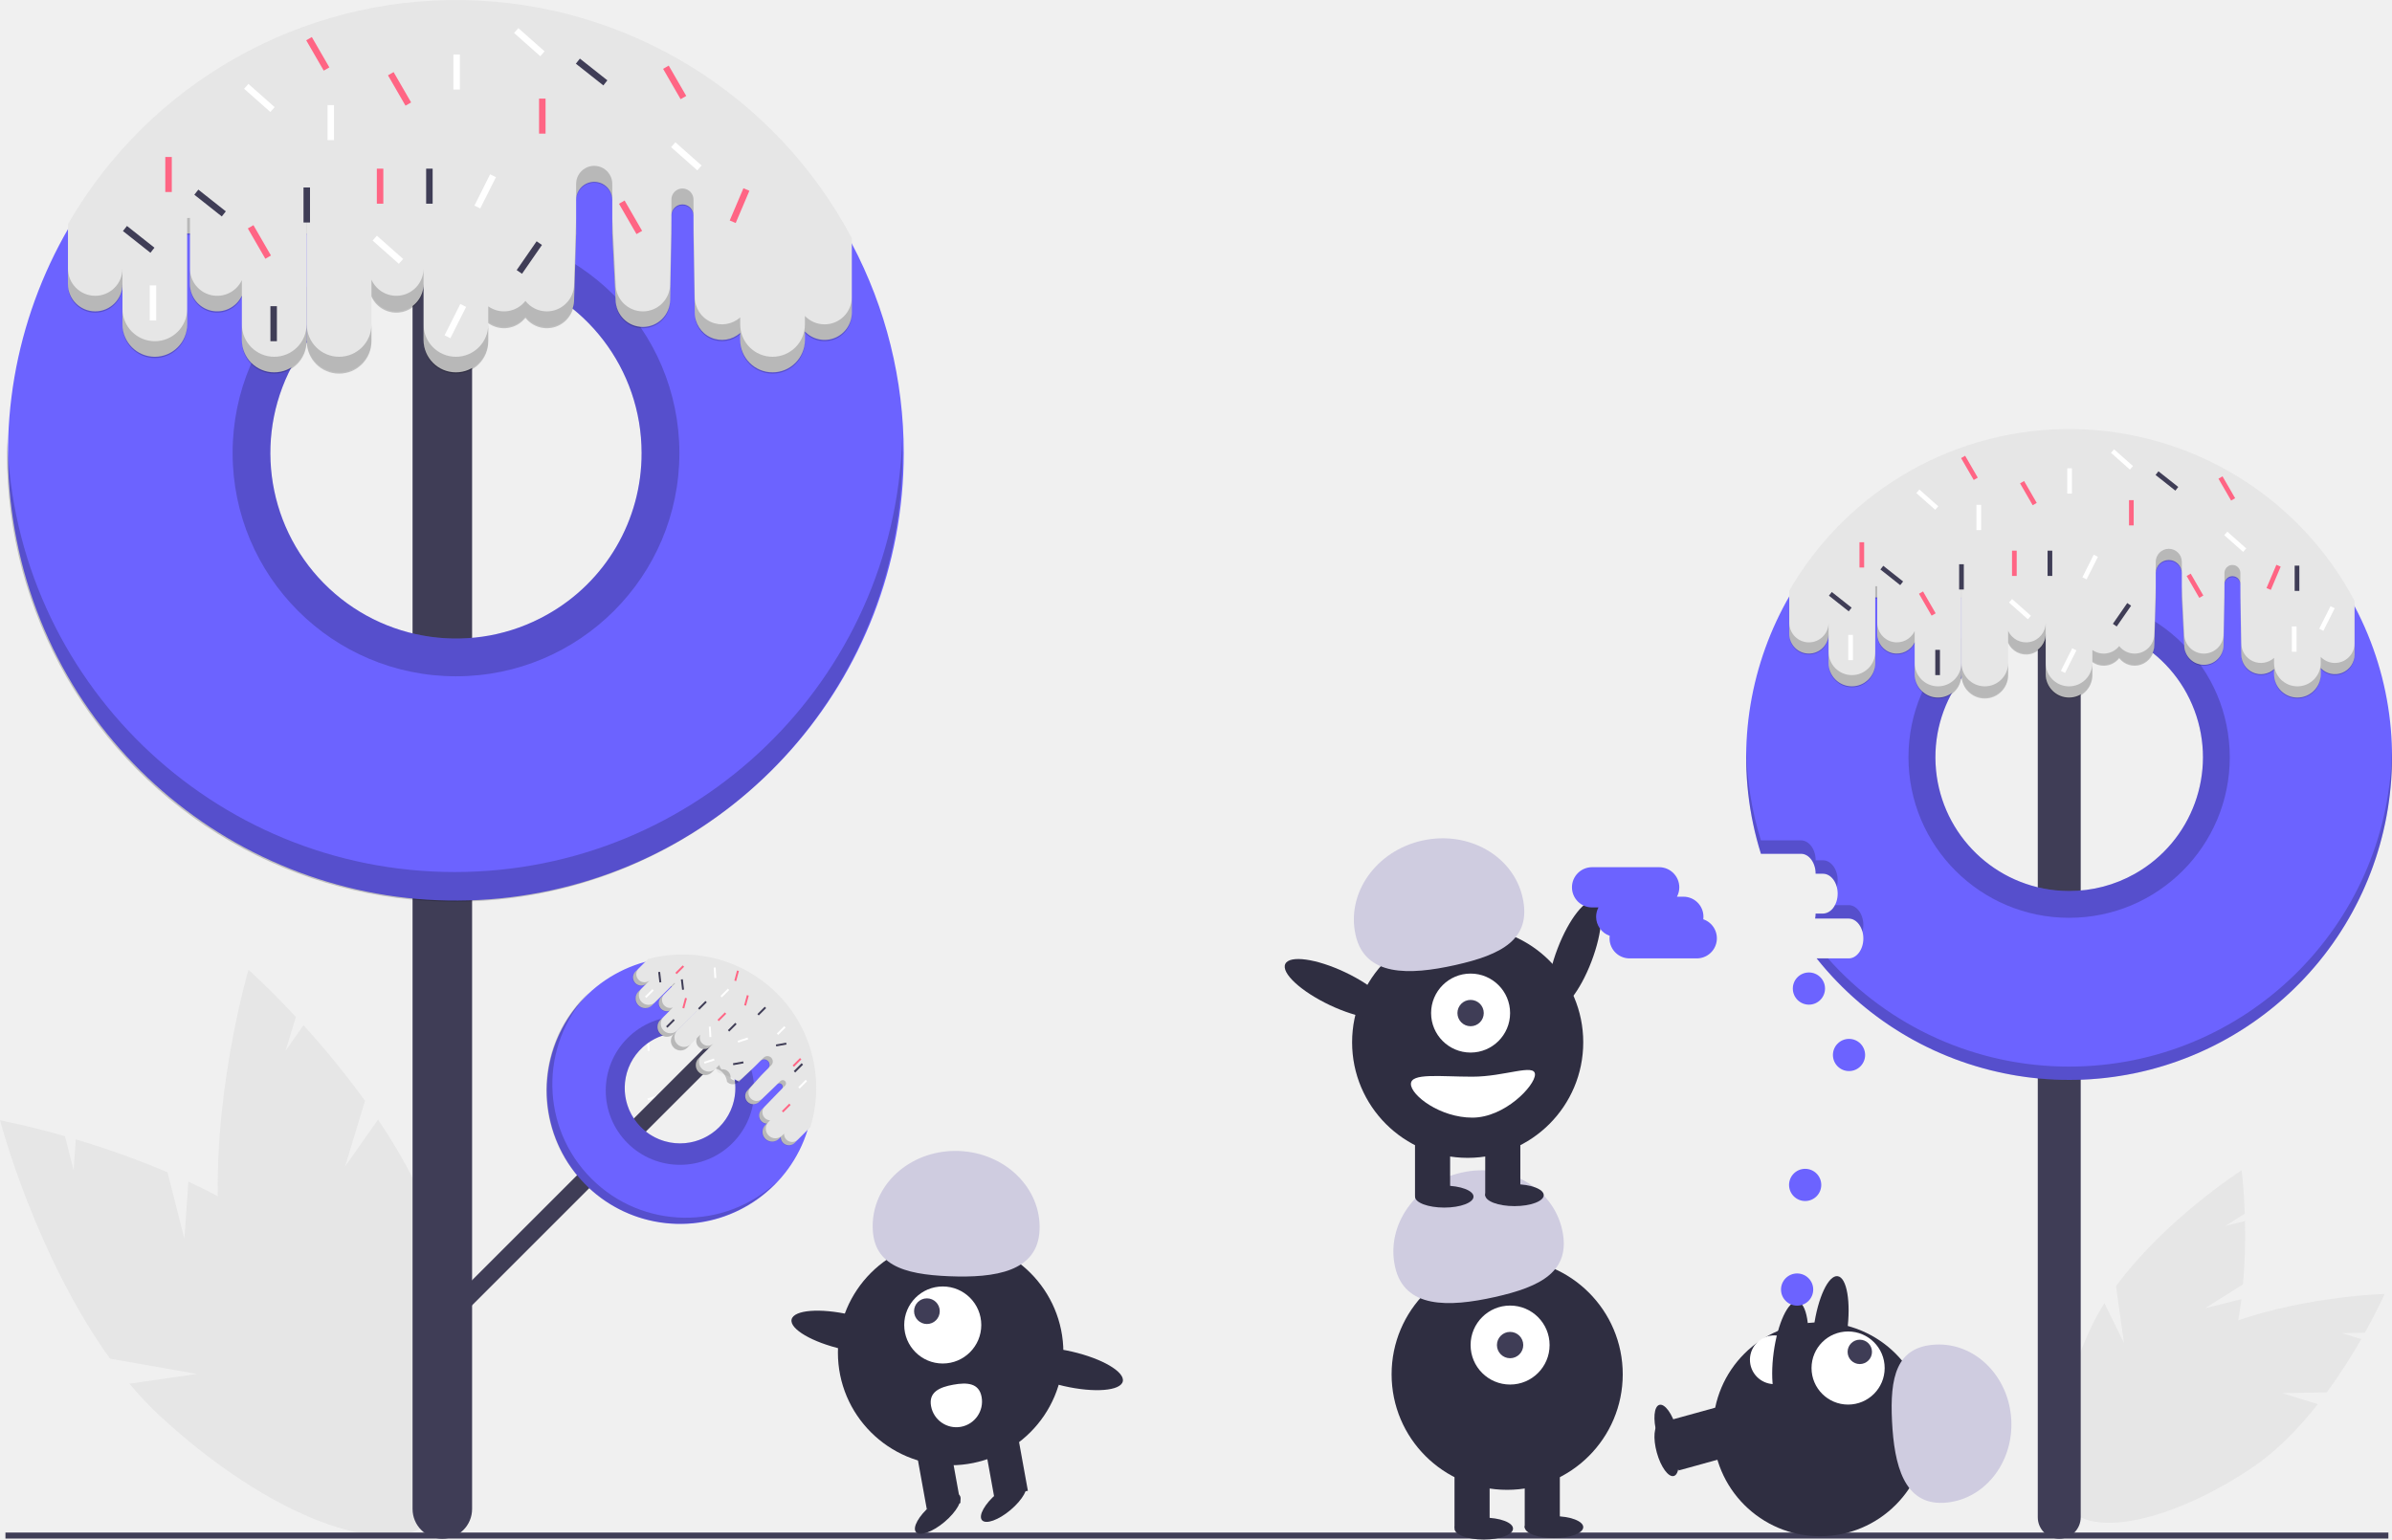
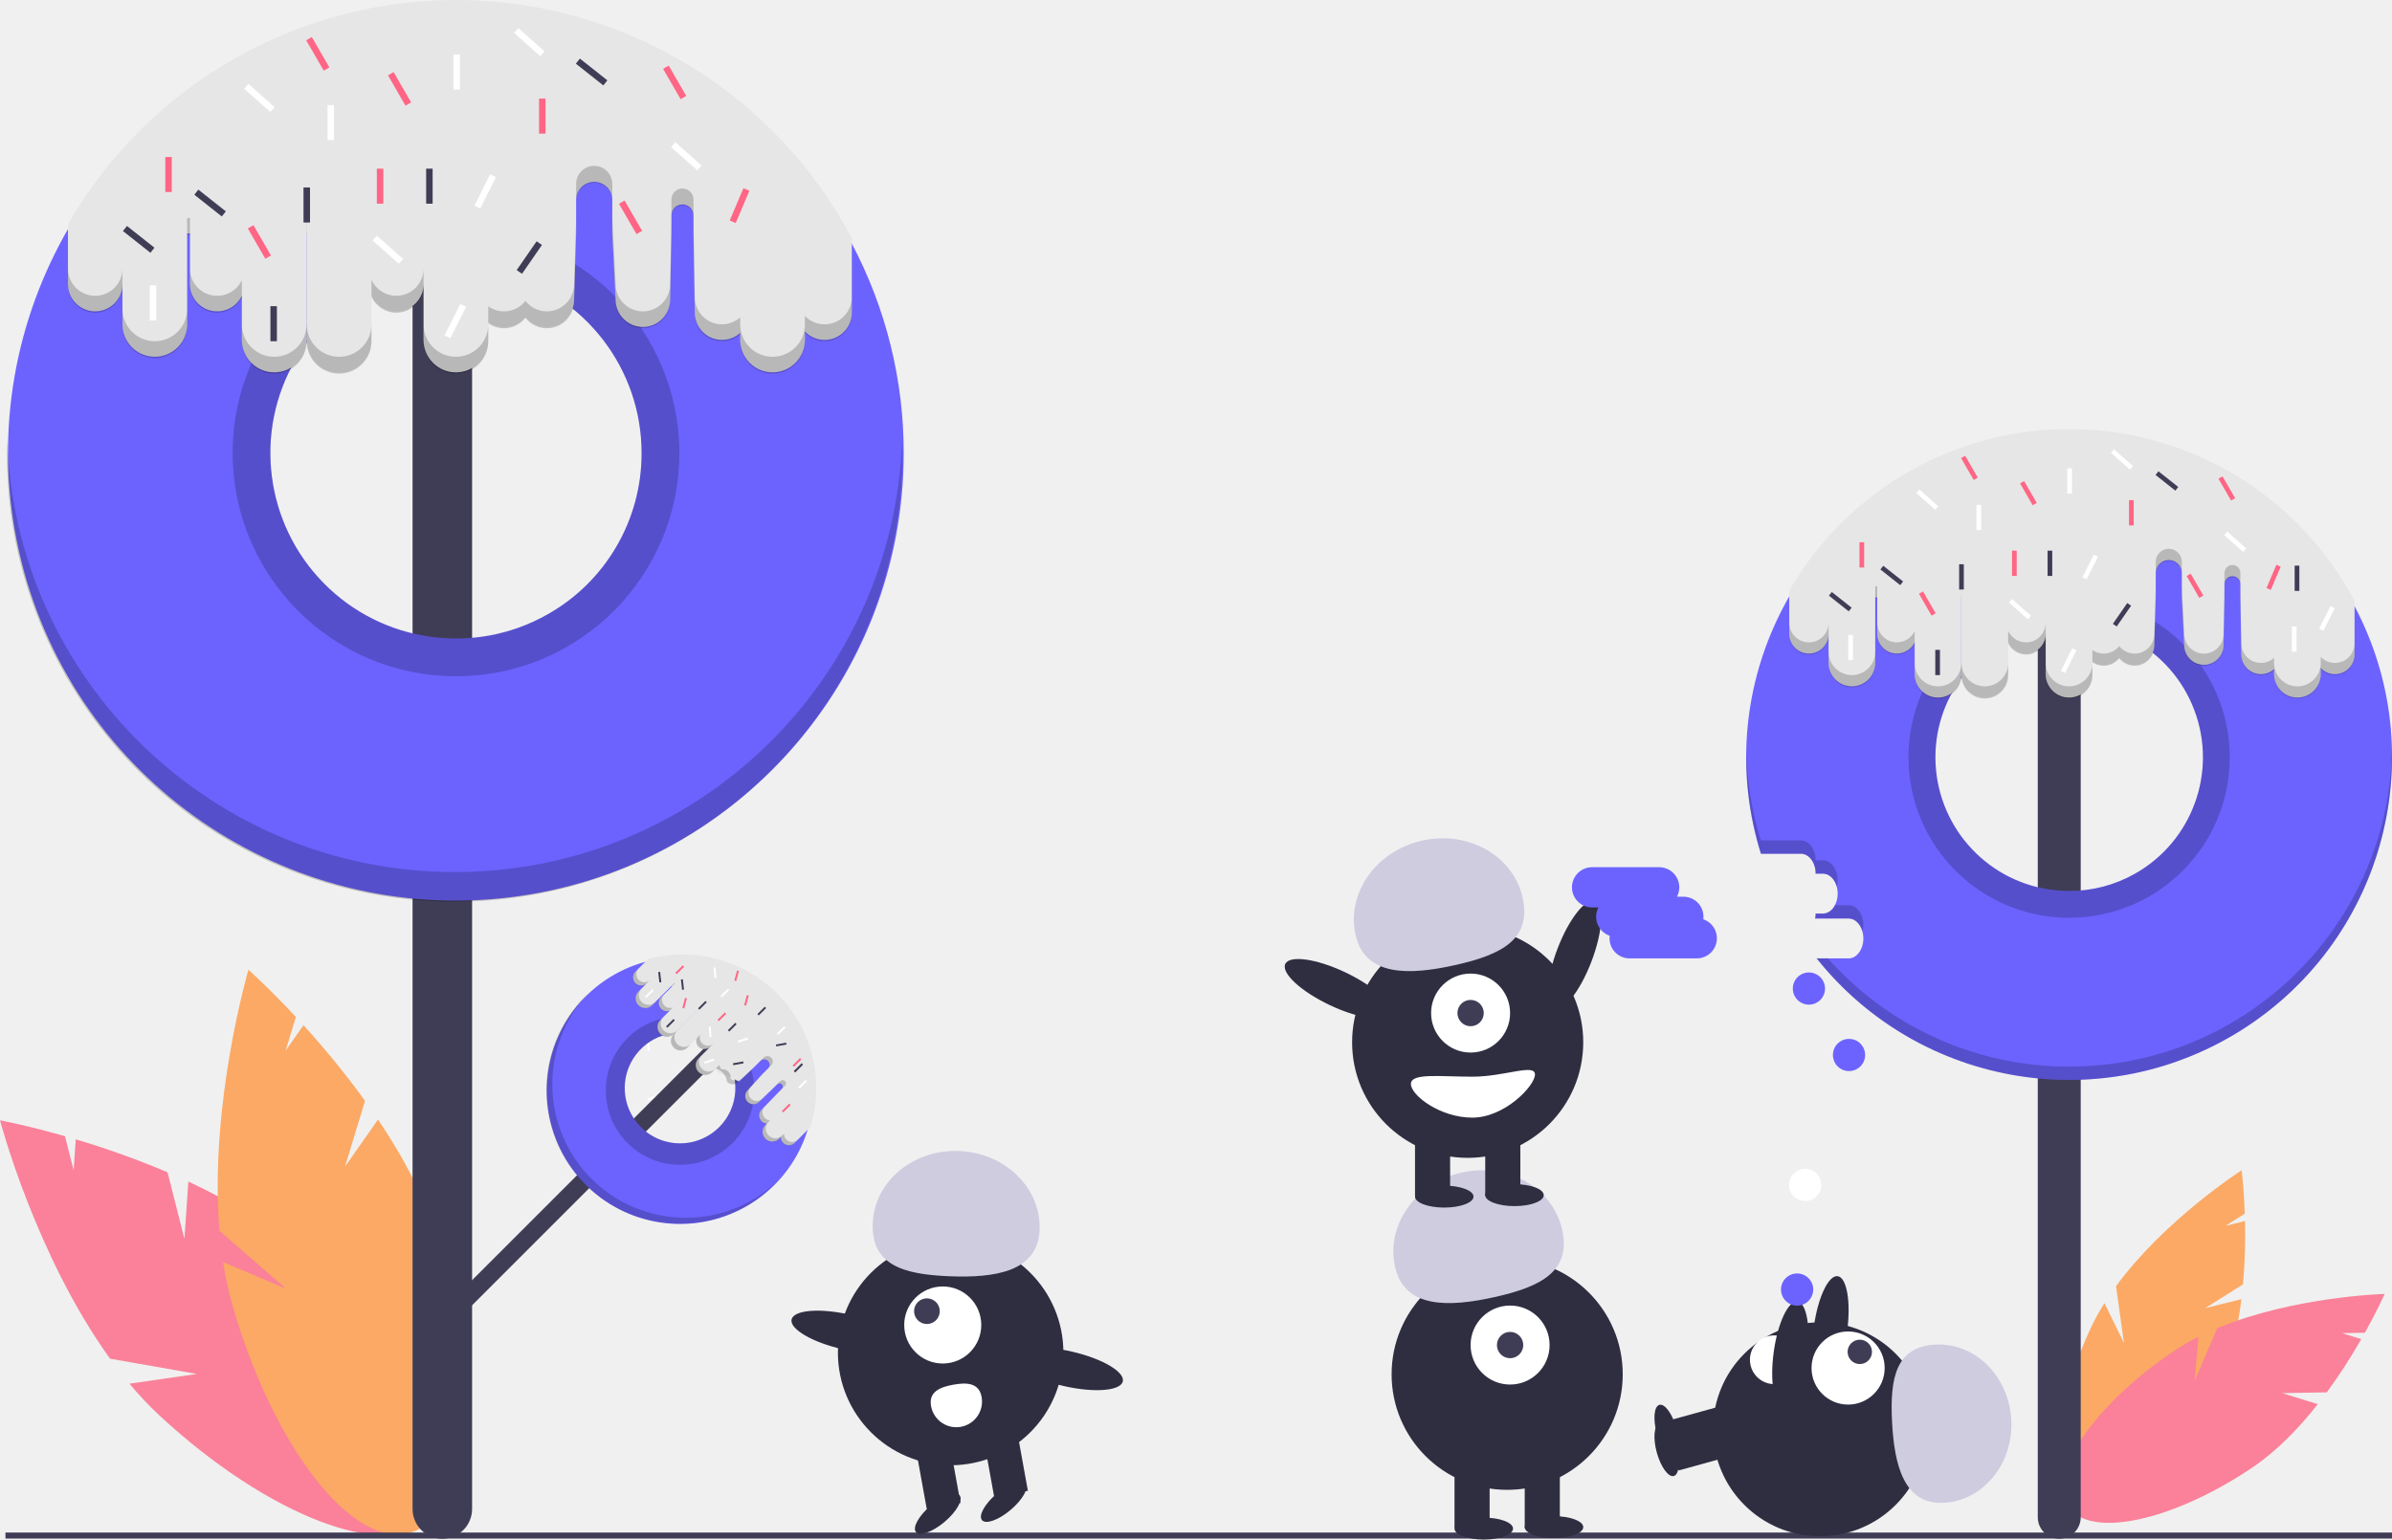
<svg xmlns="http://www.w3.org/2000/svg" id="eecd5703-95c1-49f4-87d9-4f8329cc0b43" data-name="Layer 1" width="891.381" height="573.886" viewBox="0 0 891.381 573.886">
-   <path d="M222.569,620.336l-6.293-24.823a322.324,322.324,0,0,0-34.197-12.269l-.795,11.536-3.222-12.709c-14.411-4.115-24.216-5.928-24.216-5.928s13.243,50.359,41.02,88.86l32.366,5.685-25.144,3.625a130.406,130.406,0,0,0,11.247,11.919c40.407,37.506,85.412,54.714,100.523,38.435s-5.396-59.881-45.803-97.387c-12.527-11.627-28.262-20.958-44.014-28.302Z" transform="translate(-153.8458 -158.5369)" fill="#e6e6e6" />
-   <path d="M282.425,593.38l7.443-24.502a322.325,322.325,0,0,0-22.932-28.179l-6.643,9.465,3.811-12.545c-10.21-10.972-17.665-17.592-17.665-17.592S231.744,569.981,235.621,617.297l24.768,21.597-23.398-9.894a130.406,130.406,0,0,0,3.467,16.017c15.203,52.993,44.835,90.988,66.185,84.863s26.333-54.05,11.13-107.043c-4.713-16.428-13.361-32.55-23.049-46.978Z" transform="translate(-153.8458 -158.5369)" fill="#e6e6e6" />
-   <path d="M975.588,646.175l14.11-8.869a209.77,209.77,0,0,0,.747-23.633l-7.302,1.819,7.224-4.541c-.339-9.748-1.18-16.182-1.18-16.182s-28.53,18.288-46.806,43.199l2.963,21.18-7.281-14.843a84.867,84.867,0,0,0-5.127,9.352c-15.13,32.533-16.77,63.848-3.663,69.943s35.997-15.336,51.127-47.869c4.69-10.086,7.316-21.698,8.708-32.923Z" transform="translate(-153.8458 -158.5369)" fill="#e6e6e6" />
-   <path d="M1004.269,677.839l16.663-.299a209.77,209.77,0,0,0,12.855-19.844l-7.191-2.218,8.531-.153c4.749-8.52,7.354-14.462,7.354-14.462s-33.876.908-62.397,12.786l-8.411,19.662,1.439-16.47a84.868,84.868,0,0,0-9.223,5.355c-29.768,20.029-47.359,45.988-39.29,57.981s38.743,5.479,68.511-14.55c9.228-6.209,17.479-14.793,24.472-23.682Z" transform="translate(-153.8458 -158.5369)" fill="#e6e6e6" />
-   <rect x="2.029" y="571.273" width="888" height="2.241" fill="#3f3d56" />
+   <path d="M222.569,620.336l-6.293-24.823a322.324,322.324,0,0,0-34.197-12.269l-.795,11.536-3.222-12.709c-14.411-4.115-24.216-5.928-24.216-5.928s13.243,50.359,41.02,88.86l32.366,5.685-25.144,3.625a130.406,130.406,0,0,0,11.247,11.919c40.407,37.506,85.412,54.714,100.523,38.435s-5.396-59.881-45.803-97.387c-12.527-11.627-28.262-20.958-44.014-28.302Z" transform="translate(-153.8458 -158.5369)" fill="#fa8199" />
+   <path d="M282.425,593.38l7.443-24.502a322.325,322.325,0,0,0-22.932-28.179l-6.643,9.465,3.811-12.545c-10.21-10.972-17.665-17.592-17.665-17.592S231.744,569.981,235.621,617.297l24.768,21.597-23.398-9.894a130.406,130.406,0,0,0,3.467,16.017c15.203,52.993,44.835,90.988,66.185,84.863s26.333-54.05,11.13-107.043c-4.713-16.428-13.361-32.55-23.049-46.978Z" transform="translate(-153.8458 -158.5369)" fill="#fba965" />
+   <path d="M975.588,646.175l14.11-8.869a209.77,209.77,0,0,0,.747-23.633l-7.302,1.819,7.224-4.541c-.339-9.748-1.18-16.182-1.18-16.182s-28.53,18.288-46.806,43.199l2.963,21.18-7.281-14.843a84.867,84.867,0,0,0-5.127,9.352c-15.13,32.533-16.77,63.848-3.663,69.943s35.997-15.336,51.127-47.869c4.69-10.086,7.316-21.698,8.708-32.923Z" transform="translate(-153.8458 -158.5369)" fill="#fba965" />
+   <path d="M1004.269,677.839l16.663-.299a209.77,209.77,0,0,0,12.855-19.844l-7.191-2.218,8.531-.153c4.749-8.52,7.354-14.462,7.354-14.462s-33.876.908-62.397,12.786l-8.411,19.662,1.439-16.47a84.868,84.868,0,0,0-9.223,5.355c-29.768,20.029-47.359,45.988-39.29,57.981s38.743,5.479,68.511-14.55c9.228-6.209,17.479-14.793,24.472-23.682Z" transform="translate(-153.8458 -158.5369)" fill="#fa8199" />
+   <rect x="2.029" y="571.273" width="10000" height="2.241" fill="#3f3d56" />
  <rect x="402.421" y="219.049" width="2.573" height="13.894" transform="translate(-9.62947 -315.579) rotate(26.64397)" fill="#fff" />
  <rect x="394.196" y="531.16" width="0.767" height="4.142" transform="translate(-212.925 -109.2708) rotate(-6.64807)" fill="#3f3d56" />
  <rect x="396.799" y="565.653" width="0.767" height="4.142" transform="translate(657.0928 -146.5738) rotate(71.64397)" fill="#fff" />
  <rect x="395.063" y="546.129" width="0.767" height="4.142" transform="translate(-186.0342 -133.8152) rotate(-3.44079)" fill="#fff" />
  <rect x="391.484" y="523.458" width="0.767" height="4.142" transform="translate(-184.6801 -134.0709) rotate(-3.44079)" fill="#fff" />
  <rect x="444.389" y="538.698" width="0.767" height="4.142" transform="translate(625.7457 -232.7066) rotate(68.00391)" fill="#ff6584" />
  <rect x="400.27" y="538.969" width="0.767" height="4.142" transform="translate(-0.16235 -243.7981) rotate(15)" fill="#ff6584" />
  <rect x="286.479" y="70.608" width="2.418" height="13.058" fill="#3f3d56" />
  <rect x="285.028" y="102.042" width="2.418" height="13.058" fill="#fff" />
  <rect x="437.469" y="532.657" width="0.721" height="3.892" transform="translate(352.4128 -311.5472) rotate(45)" fill="#fff" />
  <rect x="444.706" y="574.35" width="0.721" height="3.892" transform="translate(384.0145 -304.4533) rotate(45)" fill="#fff" />
  <rect x="439.711" y="557.734" width="0.721" height="3.892" transform="translate(6.00519 -253.3652) rotate(15)" fill="#ff6584" />
  <rect x="440.731" y="542.851" width="0.721" height="3.892" transform="translate(360.5765 -310.8681) rotate(45)" fill="#ff6584" />
  <path d="M431.652,543.207a3.307,3.307,0,0,0-4.677-4.677L321.459,644.047a3.307,3.307,0,1,0,4.677,4.677L430.973,543.886" transform="translate(-153.8458 -158.5369)" fill="#3f3d56" />
  <path d="M442.437,529.89a49.711,49.711,0,1,0,12.377,49.809A49.733,49.733,0,0,0,442.437,529.89Zm-40.702,54.094a20.575,20.575,0,0,1-9.05-5.282c-.507-.507-.977-1.043-1.429-1.588a20.621,20.621,0,1,1,10.479,6.87Z" transform="translate(-153.8458 -158.5369)" fill="#6c63ff" />
  <path d="M329.772,253.482a11.093,11.093,0,0,0-22.186,0V721.021a11.093,11.093,0,1,0,22.186,0V256.704" transform="translate(-153.8458 -158.5369)" fill="#3f3d56" />
  <path d="M471.274,249.338A166.889,166.889,0,1,0,490.624,327.387,166.805,166.805,0,0,0,471.274,249.338Zm-113.508,138.29a69.167,69.167,0,1,1,35.167-60.241A68.827,68.827,0,0,1,357.766,387.628Z" transform="translate(-153.8458 -158.5369)" fill="#6c63ff" />
  <path d="M323.29,483.591A166.842,166.842,0,0,1,156.532,321.948q-.087,2.707-.089,5.435a166.847,166.847,0,1,0,333.693,0q0-2.731-.088-5.442A166.842,166.842,0,0,1,323.29,483.591Z" transform="translate(-153.8458 -158.5369)" opacity="0.2" />
  <path d="M323.773,244.131a83.251,83.251,0,1,0,83.256,83.256A83.349,83.349,0,0,0,323.773,244.131Zm33.992,143.497a69.167,69.167,0,1,1,35.167-60.241A68.827,68.827,0,0,1,357.766,387.628Z" transform="translate(-153.8458 -158.5369)" opacity="0.2" />
  <path d="M471.276,247.333v27.755a10.149,10.149,0,0,1-17.478,7.027v3.163a12.056,12.056,0,1,1-24.113,0v-2.636a10.143,10.143,0,0,1-16.926-7.554l-.484-29.5v-6.804a4.111,4.111,0,0,0-8.221,0v6.804l-.484,24.664a10.156,10.156,0,0,1-20.312,0l-1.243-24.664V232.98a6.737,6.737,0,0,0-13.473,0v12.608l-.759,24.664a10.148,10.148,0,0,1-18.136,6.268,10.129,10.129,0,0,1-13.851,2.012v6.746a12.056,12.056,0,1,1-24.113,0V264.448a10.152,10.152,0,0,1-19.412,4.164v16.665a12.056,12.056,0,1,1-24.113,0V245.587h-.068v39.69a12.056,12.056,0,1,1-24.113,0V268.752a10.15,10.15,0,0,1-19.345-4.304V245.587h-1.035v33.887a12.056,12.056,0,0,1-24.113,0V264.448a10.156,10.156,0,1,1-20.312,0V242.091A166.905,166.905,0,0,1,471.276,247.333Z" transform="translate(-153.8458 -158.5369)" fill="#e6e6e6" />
  <path d="M256.034,291.531a12.056,12.056,0,0,1-12.056-12.056v6.287a12.056,12.056,0,0,0,24.113,0v-6.287A12.056,12.056,0,0,1,256.034,291.531Z" transform="translate(-153.8458 -158.5369)" opacity="0.2" />
  <path d="M280.215,291.531a12.056,12.056,0,0,1-12.056-12.056v6.287a12.056,12.056,0,0,0,24.113,0v-6.287A12.056,12.056,0,0,1,280.215,291.531Z" transform="translate(-153.8458 -158.5369)" opacity="0.2" />
  <path d="M243.978,262.949a10.15,10.15,0,0,1-19.345-4.304v6.287a10.15,10.15,0,0,0,19.345,4.304Z" transform="translate(-153.8458 -158.5369)" opacity="0.2" />
  <rect x="114.245" y="81.247" width="0.068" height="6.287" opacity="0.2" />
  <path d="M199.485,258.645a10.156,10.156,0,0,1-20.312,0v6.287a10.156,10.156,0,0,0,20.312,0Z" transform="translate(-153.8458 -158.5369)" opacity="0.2" />
  <rect x="69.752" y="81.247" width="1.035" height="6.287" opacity="0.2" />
  <path d="M211.542,285.727a12.056,12.056,0,0,1-12.056-12.056v6.287a12.056,12.056,0,1,0,24.113,0v-6.287A12.056,12.056,0,0,1,211.542,285.727Z" transform="translate(-153.8458 -158.5369)" opacity="0.2" />
  <path d="M323.74,291.531a12.056,12.056,0,0,1-12.056-12.056v6.287a12.056,12.056,0,0,0,24.113,0v-6.287A12.056,12.056,0,0,1,323.74,291.531Z" transform="translate(-153.8458 -158.5369)" opacity="0.2" />
  <path d="M412.275,232.98a4.111,4.111,0,1,0-8.221,0v6.287a4.111,4.111,0,1,1,8.221,0Z" transform="translate(-153.8458 -158.5369)" opacity="0.2" />
  <path d="M311.683,258.645a10.152,10.152,0,0,1-19.412,4.164v6.287a10.152,10.152,0,0,0,19.412-4.164Z" transform="translate(-153.8458 -158.5369)" opacity="0.2" />
  <path d="M393.414,274.604a10.155,10.155,0,0,1-10.156-10.156L382.015,239.784v6.287l1.243,24.664a10.156,10.156,0,0,0,20.312,0l.484-24.664v-6.287l-.484,24.664A10.155,10.155,0,0,1,393.414,274.604Z" transform="translate(-153.8458 -158.5369)" opacity="0.2" />
  <path d="M461.12,279.44a10.123,10.123,0,0,1-7.322-3.129v3.163a12.056,12.056,0,0,1-24.113,0v-2.636a10.143,10.143,0,0,1-16.926-7.554L412.275,239.784v6.287l.484,29.5a10.143,10.143,0,0,0,16.926,7.554v2.636a12.056,12.056,0,0,0,24.113,0v-3.163a10.149,10.149,0,0,0,17.478-7.027v-6.287A10.155,10.155,0,0,1,461.12,279.44Z" transform="translate(-153.8458 -158.5369)" opacity="0.2" />
  <path d="M357.627,274.604a10.131,10.131,0,0,1-7.98-3.888,10.129,10.129,0,0,1-13.851,2.012v6.287a10.129,10.129,0,0,0,13.851-2.012,10.148,10.148,0,0,0,18.136-6.268l.759-24.664v-6.287l-.759,24.664A10.155,10.155,0,0,1,357.627,274.604Z" transform="translate(-153.8458 -158.5369)" opacity="0.2" />
  <path d="M382.015,227.176a6.737,6.737,0,1,0-13.473,0v6.287a6.737,6.737,0,1,1,13.473,0Z" transform="translate(-153.8458 -158.5369)" opacity="0.2" />
  <rect x="113.103" y="69.882" width="2.418" height="13.058" fill="#3f3d56" />
  <rect x="158.805" y="62.87" width="2.418" height="13.058" fill="#3f3d56" />
  <rect x="100.771" y="114.133" width="2.418" height="13.058" fill="#3f3d56" />
  <rect x="349.889" y="248.005" width="2.418" height="13.058" transform="matrix(0.82235, 0.56898, -0.56898, 0.82235, 53.34956, -313.0864)" fill="#3f3d56" />
  <rect x="230.92" y="227.694" width="2.418" height="13.058" transform="translate(-249.4311 112.3918) rotate(-51.64807)" fill="#3f3d56" />
  <rect x="373.102" y="178.849" width="2.418" height="13.058" transform="translate(-157.1666 205.3561) rotate(-51.64807)" fill="#3f3d56" />
  <rect x="204.321" y="241.235" width="2.418" height="13.058" transform="translate(-270.1448 96.67165) rotate(-51.64807)" fill="#3f3d56" />
  <rect x="122.05" y="39.173" width="2.418" height="13.058" fill="#fff" />
  <rect x="55.795" y="106.395" width="2.418" height="13.058" fill="#fff" />
  <rect x="168.961" y="20.312" width="2.418" height="13.058" fill="#fff" />
  <rect x="333.446" y="223.341" width="2.418" height="13.058" transform="translate(-15.2249 -284.2015) rotate(26.64397)" fill="#fff" />
  <rect x="322.323" y="271.702" width="2.418" height="13.058" transform="translate(5.28136 -274.078) rotate(26.64397)" fill="#fff" />
  <rect x="297.175" y="245.104" width="2.418" height="13.058" transform="translate(-241.6971 149.4362) rotate(-48.44079)" fill="#fff" />
  <rect x="249.297" y="188.521" width="2.418" height="13.058" transform="translate(-215.4738 94.56458) rotate(-48.44079)" fill="#fff" />
  <rect x="408.406" y="210.284" width="2.418" height="13.058" transform="translate(-178.2011 220.9465) rotate(-48.44079)" fill="#fff" />
  <rect x="349.889" y="167.726" width="2.418" height="13.058" transform="translate(-166.0534 162.8345) rotate(-48.44079)" fill="#fff" />
  <rect x="140.428" y="62.87" width="2.418" height="13.058" fill="#ff6584" />
  <rect x="428.234" y="228.661" width="2.418" height="13.058" transform="translate(-27.78501 -307.6581) rotate(23.00391)" fill="#ff6584" />
  <rect x="249.297" y="242.202" width="2.418" height="13.058" transform="translate(-244.6498 0.0399) rotate(-30)" fill="#ff6584" />
  <rect x="387.611" y="233.013" width="2.418" height="13.058" transform="translate(-221.5249 67.9656) rotate(-30)" fill="#ff6584" />
  <rect x="301.528" y="185.136" width="2.418" height="13.058" transform="matrix(0.86603, -0.5, 0.5, 0.86603, -209.119, 18.50958)" fill="#ff6584" />
  <rect x="404.054" y="182.718" width="2.418" height="13.058" transform="translate(-194.1741 69.44867) rotate(-30)" fill="#ff6584" />
  <rect x="271.06" y="172.078" width="2.418" height="13.058" transform="translate(-206.6721 1.52637) rotate(-30)" fill="#ff6584" />
  <rect x="200.879" y="36.755" width="2.418" height="13.058" fill="#ff6584" />
  <rect x="61.599" y="58.517" width="2.418" height="13.058" fill="#ff6584" />
  <path d="M374.238,597.888a49.736,49.736,0,0,1-1.078-69.223q-.589.552-1.164,1.127a49.737,49.737,0,1,0,70.339,70.339q.576-.576,1.128-1.166A49.736,49.736,0,0,1,374.238,597.888Z" transform="translate(-153.8458 -158.5369)" opacity="0.2" />
  <path d="M426.827,545.5a27.674,27.674,0,1,0,0,39.124A27.708,27.708,0,0,0,426.827,545.5Zm-4.981,33.203a20.627,20.627,0,0,1-29.162,0c-.507-.507-.977-1.043-1.429-1.588a20.616,20.616,0,1,1,30.59,1.588Z" transform="translate(-153.8458 -158.5369)" opacity="0.2" />
  <path d="M455.81,578.703,449.96,584.554a3.025,3.025,0,0,1-5.165-2.203l-.667.667a3.594,3.594,0,0,1-5.083-5.083l.556-.556a3.024,3.024,0,0,1-1.976-5.16l6.116-6.32,1.434-1.434a1.225,1.225,0,0,0-1.733-1.733l-1.434,1.434-5.301,5.097a3.027,3.027,0,0,1-4.281-4.281l4.937-5.461,2.658-2.658a2.008,2.008,0,0,0-2.84-2.84l-2.658,2.658-5.359,5.039a34.695,34.695,0,0,0-7.645-3.364,3.017,3.017,0,0,1-.842-1.633l-1.422,1.422a3.594,3.594,0,0,1-5.083-5.083l4.391-4.391a3.026,3.026,0,0,1-4.97-3.214L410.08,548.97a3.594,3.594,0,0,1-5.083-5.083l8.366-8.366-.014-.014-8.366,8.366a3.594,3.594,0,0,1-5.083-5.083l3.483-3.483a3.026,3.026,0,0,1-3.17-4.985l3.976-3.976-.218-.218-7.143,7.143a3.594,3.594,0,0,1-5.083-5.083l3.167-3.167a3.027,3.027,0,0,1-4.281-4.281l4.713-4.713a49.754,49.754,0,0,1,60.467,62.677Z" transform="translate(-153.8458 -158.5369)" fill="#e6e6e6" />
  <path d="M401.124,542.649a3.594,3.594,0,0,1,0-5.083l-1.325,1.325a3.594,3.594,0,0,0,5.083,5.083l1.325-1.325A3.594,3.594,0,0,1,401.124,542.649Z" transform="translate(-153.8458 -158.5369)" opacity="0.2" />
  <path d="M406.221,547.746a3.594,3.594,0,0,1,0-5.083l-1.325,1.325a3.594,3.594,0,1,0,5.083,5.083l1.325-1.325A3.594,3.594,0,0,1,406.221,547.746Z" transform="translate(-153.8458 -158.5369)" opacity="0.2" />
  <path d="M404.607,534.083a3.026,3.026,0,0,1-3.17-4.985l-1.325,1.325a3.026,3.026,0,0,0,3.17,4.985Z" transform="translate(-153.8458 -158.5369)" opacity="0.2" />
  <rect x="412.98" y="534.943" width="1.874" height="0.02" transform="translate(-410.8811 290.8307) rotate(-45)" opacity="0.2" />
  <path d="M396.136,523.798a3.027,3.027,0,1,1-4.281-4.281l-1.325,1.325a3.027,3.027,0,0,0,4.281,4.281Z" transform="translate(-153.8458 -158.5369)" opacity="0.2" />
  <rect x="403.703" y="525.522" width="1.874" height="0.309" transform="translate(-407.0386 281.5542) rotate(-45)" opacity="0.2" />
  <path d="M392.968,532.048a3.594,3.594,0,0,1,0-5.083L391.643,528.29a3.594,3.594,0,1,0,5.083,5.083l1.325-1.325A3.594,3.594,0,0,1,392.968,532.048Z" transform="translate(-153.8458 -158.5369)" opacity="0.2" />
  <path d="M415.395,556.921a3.594,3.594,0,0,1,0-5.083L414.07,553.163a3.594,3.594,0,1,0,5.083,5.083l1.325-1.325A3.594,3.594,0,0,1,415.395,556.921Z" transform="translate(-153.8458 -158.5369)" opacity="0.2" />
  <path d="M446.399,563.241a1.225,1.225,0,0,0-1.733-1.733l-1.325,1.325a1.225,1.225,0,1,1,1.733,1.733Z" transform="translate(-153.8458 -158.5369)" opacity="0.2" />
  <path d="M419.786,547.448a3.026,3.026,0,0,1-4.97-3.214l-1.325,1.325a3.026,3.026,0,0,0,4.97,3.214Z" transform="translate(-153.8458 -158.5369)" opacity="0.2" />
  <path d="M433.65,568.039a3.027,3.027,0,0,1,0-4.281l4.937-5.461-1.325,1.325-4.937,5.461a3.027,3.027,0,1,0,4.281,4.281l5.301-5.097,1.325-1.325-5.301,5.097A3.027,3.027,0,0,1,433.65,568.039Z" transform="translate(-153.8458 -158.5369)" opacity="0.2" />
  <path d="M446.902,583.33a3.018,3.018,0,0,1-.884-2.203l-.667.667a3.594,3.594,0,1,1-5.083-5.083l.556-.556a3.024,3.024,0,0,1-1.976-5.16l6.116-6.32-1.325,1.325-6.116,6.32a3.024,3.024,0,0,0,1.976,5.16l-.556.556a3.594,3.594,0,1,0,5.083,5.083l.667-.667a3.025,3.025,0,0,0,5.165,2.203l1.325-1.325A3.027,3.027,0,0,1,446.902,583.33Z" transform="translate(-153.8458 -158.5369)" opacity="0.2" />
  <path d="M426.106,560.496a3.02,3.02,0,0,0-3.364-3.364,3.017,3.017,0,0,1-.842-1.633l-1.325,1.325a5.804,5.804,0,0,1,4.206,4.997,3.027,3.027,0,0,0,4.281,0l5.359-5.039,1.325-1.325-5.359,5.039A3.027,3.027,0,0,1,426.106,560.496Z" transform="translate(-153.8458 -158.5369)" opacity="0.2" />
  <path d="M441.244,555.639a2.008,2.008,0,1,0-2.84-2.84l-1.325,1.325a2.008,2.008,0,1,1,2.84,2.84Z" transform="translate(-153.8458 -158.5369)" opacity="0.2" />
  <rect x="415.246" y="531.332" width="0.721" height="3.892" transform="translate(344.9668 -296.2214) rotate(45)" fill="#3f3d56" />
  <rect x="426.357" y="539.487" width="0.721" height="3.892" transform="translate(353.9879 -301.6897) rotate(45)" fill="#3f3d56" />
  <rect x="437.357" y="533.487" width="0.721" height="3.892" transform="translate(352.9671 -311.2253) rotate(45)" fill="#3f3d56" />
  <rect x="403.319" y="538.06" width="0.721" height="3.892" transform="translate(346.231 -285.8171) rotate(45)" fill="#3f3d56" />
  <rect x="428.6" y="552.943" width="0.721" height="3.892" transform="translate(744.1707 -125.0834) rotate(79.67891)" fill="#3f3d56" />
  <rect x="444.6" y="545.943" width="0.721" height="3.892" transform="translate(750.4174 -146.5704) rotate(79.67891)" fill="#3f3d56" />
  <rect x="407.804" y="523.584" width="0.721" height="3.892" transform="translate(-211.9423 -107.7498) rotate(-6.64807)" fill="#3f3d56" />
  <rect x="399.343" y="520.832" width="0.721" height="3.892" transform="translate(-211.6805 -108.7478) rotate(-6.64807)" fill="#3f3d56" />
  <rect x="423.605" y="526.744" width="0.721" height="3.892" transform="translate(344.1714 -303.4757) rotate(45)" fill="#fff" />
  <rect x="444.605" y="540.744" width="0.721" height="3.892" transform="translate(360.2217 -314.2244) rotate(45)" fill="#fff" />
  <rect x="452.605" y="560.744" width="0.721" height="3.892" transform="translate(376.707 -314.0234) rotate(45)" fill="#fff" />
  <rect x="395.469" y="526.948" width="0.721" height="3.892" transform="translate(336.0749 -283.5212) rotate(45)" fill="#fff" />
  <rect x="430.333" y="544.278" width="0.721" height="3.892" transform="translate(659.6445 -193.1087) rotate(71.64397)" fill="#fff" />
  <rect x="417.794" y="552.127" width="0.721" height="3.892" transform="translate(658.5045 -175.8307) rotate(71.64397)" fill="#fff" />
  <rect x="418.1" y="541.22" width="0.721" height="3.892" transform="translate(-185.6907 -132.443) rotate(-3.44079)" fill="#fff" />
  <rect x="419.935" y="519.201" width="0.721" height="3.892" transform="translate(-184.3658 -132.3726) rotate(-3.44079)" fill="#fff" />
  <rect x="422.484" y="535.613" width="0.721" height="3.892" transform="translate(350.1142 -300.0852) rotate(45)" fill="#ff6584" />
  <rect x="446.484" y="569.613" width="0.721" height="3.892" transform="translate(381.1853 -307.0974) rotate(45)" fill="#ff6584" />
  <rect x="450.484" y="552.613" width="0.721" height="3.892" transform="translate(370.336 -314.905) rotate(45)" fill="#ff6584" />
  <rect x="408.62" y="530.516" width="0.721" height="3.892" transform="translate(-2.09876 -246.2455) rotate(15)" fill="#ff6584" />
  <rect x="431.658" y="529.497" width="0.721" height="3.892" transform="translate(-1.57758 -252.243) rotate(15)" fill="#ff6584" />
  <rect x="427.988" y="520.322" width="0.721" height="3.892" transform="translate(-4.07719 -251.6058) rotate(15)" fill="#ff6584" />
  <rect x="406.785" y="518.08" width="0.721" height="3.892" transform="translate(333.118 -294.12) rotate(45)" fill="#ff6584" />
  <path d="M929.226,365.467a8,8,0,1,0-16,0V724.114a8,8,0,0,0,16,0V367.79" transform="translate(-153.8458 -158.5369)" fill="#3f3d56" />
  <path d="M1031.276,384.5a120.362,120.362,0,0,0-221.22,92.29h14.93c3,0,5.46,3.34,5.46,7.43h2.74c3.01,0,5.47,3.34,5.47,7.43,0,4.08-2.46,7.43-5.47,7.43h-2.74a10.087,10.087,0,0,1-.19,1.85h12.5c3.01,0,5.47,3.35,5.47,7.43,0,4.09-2.46,7.43-5.47,7.43h-11.94a120.34,120.34,0,0,0,200.46-131.29Zm-81.86,99.74a49.676,49.676,0,0,1-24.52,6.42,51.473,51.473,0,0,1-5.15-.26,49.849,49.849,0,1,1,29.67-6.16Z" transform="translate(-153.8458 -158.5369)" fill="#6c63ff" />
  <path d="M847.899,505.862a9.736,9.736,0,0,0,.327-2.5c0-4.086-2.461-7.429-5.469-7.429H837.64a5.239,5.239,0,0,1-4.455,3.143h-2.735a9.754,9.754,0,0,1-.196,1.857H842.757C845.119,500.933,847.138,502.998,847.899,505.862Z" transform="translate(-153.8458 -158.5369)" opacity="0.2" />
  <path d="M833.186,484.219c2.362,0,4.381,2.065,5.142,4.929a9.73,9.73,0,0,0,.328-2.5c0-4.086-2.461-7.429-5.469-7.429h-2.735c0-4.086-2.461-7.429-5.469-7.429H810.056a120.181,120.181,0,0,1-5.436-33.672c-.02.89-.045,1.778-.045,2.672a120.276,120.276,0,0,0,5.481,36h14.926c3.008,0,5.469,3.343,5.469,7.429Z" transform="translate(-153.8458 -158.5369)" opacity="0.2" />
  <path d="M924.901,556.116a120.017,120.017,0,0,1-89.87-40.326h-4.218a120.323,120.323,0,0,0,214.414-75c0-.752-.021-1.5-.035-2.248A120.323,120.323,0,0,1,924.901,556.116Z" transform="translate(-153.8458 -158.5369)" opacity="0.2" />
  <path d="M924.896,380.92a59.87,59.87,0,1,0,59.88,59.87A59.941,59.941,0,0,0,924.896,380.92Zm24.52,103.32a49.676,49.676,0,0,1-24.52,6.42,51.473,51.473,0,0,1-5.15-.26,49.849,49.849,0,1,1,29.67-6.16Z" transform="translate(-153.8458 -158.5369)" opacity="0.2" />
  <path d="M1031.276,382.502V402.518a7.319,7.319,0,0,1-12.605,5.068v2.281a8.695,8.695,0,1,1-17.39,0V407.966a7.315,7.315,0,0,1-12.207-5.448l-.349-21.275V376.336a2.965,2.965,0,1,0-5.929,0v4.907l-.349,17.787a7.324,7.324,0,0,1-14.648,0l-.896-17.787V372.151a4.858,4.858,0,0,0-9.717,0v9.092l-.548,17.787a7.319,7.319,0,0,1-13.079,4.52,7.304,7.304,0,0,1-9.989,1.451v4.865a8.695,8.695,0,0,1-17.39,0V394.845a7.321,7.321,0,0,1-14,3.003v12.019a8.695,8.695,0,0,1-17.39,0V381.243h-.049v28.624a8.695,8.695,0,1,1-17.39,0V397.949a7.32,7.32,0,0,1-13.951-3.104v-13.602h-.746v24.438a8.695,8.695,0,0,1-17.39,0V394.845a7.324,7.324,0,0,1-14.648,0V378.722a120.368,120.368,0,0,1,210.657,3.781Z" transform="translate(-153.8458 -158.5369)" fill="#e6e6e6" />
  <path d="M876.048,414.376a8.694,8.694,0,0,1-8.695-8.695v4.534a8.695,8.695,0,0,0,17.39,0v-4.534A8.694,8.694,0,0,1,876.048,414.376Z" transform="translate(-153.8458 -158.5369)" opacity="0.2" />
  <path d="M893.487,414.376a8.694,8.694,0,0,1-8.695-8.695v4.534a8.695,8.695,0,0,0,17.39,0v-4.534A8.694,8.694,0,0,1,893.487,414.376Z" transform="translate(-153.8458 -158.5369)" opacity="0.2" />
  <path d="M867.354,393.764a7.32,7.32,0,0,1-13.951-3.104v4.534a7.32,7.32,0,0,0,13.951,3.104Z" transform="translate(-153.8458 -158.5369)" opacity="0.2" />
  <rect x="730.898" y="218.521" width="0.049" height="4.534" opacity="0.2" />
  <path d="M835.267,390.66a7.324,7.324,0,0,1-14.648,0v4.534a7.324,7.324,0,0,0,14.648,0Z" transform="translate(-153.8458 -158.5369)" opacity="0.2" />
  <rect x="698.811" y="218.521" width="0.746" height="4.534" opacity="0.2" />
  <path d="M843.962,410.191a8.694,8.694,0,0,1-8.695-8.695v4.534a8.695,8.695,0,0,0,17.39,0v-4.534A8.694,8.694,0,0,1,843.962,410.191Z" transform="translate(-153.8458 -158.5369)" opacity="0.2" />
  <path d="M924.876,414.376a8.694,8.694,0,0,1-8.695-8.695v4.534a8.695,8.695,0,1,0,17.39,0v-4.534A8.694,8.694,0,0,1,924.876,414.376Z" transform="translate(-153.8458 -158.5369)" opacity="0.2" />
  <path d="M988.726,372.151a2.965,2.965,0,1,0-5.929,0v4.534a2.965,2.965,0,1,1,5.929,0Z" transform="translate(-153.8458 -158.5369)" opacity="0.2" />
  <path d="M916.181,390.66a7.321,7.321,0,0,1-14,3.003v4.534a7.321,7.321,0,0,0,14-3.003Z" transform="translate(-153.8458 -158.5369)" opacity="0.2" />
  <path d="M975.124,402.169a7.323,7.323,0,0,1-7.324-7.324l-.896-17.787v4.534l.896,17.787a7.324,7.324,0,0,0,14.648,0l.349-17.787v-4.534l-.349,17.787A7.323,7.323,0,0,1,975.124,402.169Z" transform="translate(-153.8458 -158.5369)" opacity="0.2" />
  <path d="M1023.951,405.657a7.3,7.3,0,0,1-5.28-2.257v2.281a8.695,8.695,0,1,1-17.39,0v-1.901a7.315,7.315,0,0,1-12.207-5.448l-.349-21.275v4.534l.349,21.275a7.315,7.315,0,0,0,12.207,5.448v1.901a8.695,8.695,0,0,0,17.39,0v-2.281a7.319,7.319,0,0,0,12.605-5.068v-4.534A7.323,7.323,0,0,1,1023.951,405.657Z" transform="translate(-153.8458 -158.5369)" opacity="0.2" />
  <path d="M949.315,402.169a7.306,7.306,0,0,1-5.755-2.804,7.304,7.304,0,0,1-9.989,1.451v4.534a7.304,7.304,0,0,0,9.989-1.451,7.319,7.319,0,0,0,13.079-4.52l.548-17.787v-4.534l-.548,17.787A7.323,7.323,0,0,1,949.315,402.169Z" transform="translate(-153.8458 -158.5369)" opacity="0.2" />
  <path d="M966.903,367.966a4.858,4.858,0,1,0-9.717,0v4.534a4.858,4.858,0,1,1,9.717,0Z" transform="translate(-153.8458 -158.5369)" opacity="0.2" />
  <rect x="730.074" y="210.325" width="1.744" height="9.417" fill="#3f3d56" />
  <rect x="763.033" y="205.268" width="1.744" height="9.417" fill="#3f3d56" />
  <rect x="855.108" y="210.848" width="1.744" height="9.417" fill="#3f3d56" />
  <rect x="721.181" y="242.237" width="1.744" height="9.417" fill="#3f3d56" />
  <rect x="943.734" y="382.987" width="1.744" height="9.417" transform="translate(234.5499 -627.1232) rotate(34.67891)" fill="#3f3d56" />
  <rect x="857.937" y="368.339" width="1.744" height="9.417" transform="translate(-120.4682 656.5284) rotate(-51.64807)" fill="#3f3d56" />
  <rect x="960.475" y="333.113" width="1.744" height="9.417" transform="translate(-53.92938 723.5719) rotate(-51.64807)" fill="#3f3d56" />
  <rect x="838.755" y="378.104" width="1.744" height="9.417" transform="matrix(0.62049, -0.78421, 0.78421, 0.62049, -135.4064, 645.1914)" fill="#3f3d56" />
  <rect x="736.527" y="188.178" width="1.744" height="9.417" fill="#fff" />
  <rect x="688.745" y="236.657" width="1.744" height="9.417" fill="#fff" />
  <rect x="770.357" y="174.576" width="1.744" height="9.417" fill="#fff" />
  <rect x="854.062" y="233.518" width="1.744" height="9.417" fill="#fff" />
  <rect x="931.876" y="365.2" width="1.744" height="9.417" transform="translate(111.0859 -537.5428) rotate(26.64397)" fill="#fff" />
  <rect x="923.854" y="400.077" width="1.744" height="9.417" transform="translate(125.8744 -530.2419) rotate(26.64397)" fill="#fff" />
  <rect x="1020.115" y="384.382" width="1.744" height="9.417" transform="translate(129.0581 -575.0761) rotate(26.64397)" fill="#fff" />
  <rect x="905.718" y="380.894" width="1.744" height="9.417" transform="translate(-137.2171 649.6342) rotate(-48.44079)" fill="#fff" />
  <rect x="871.19" y="340.088" width="1.744" height="9.417" transform="translate(-118.3055 610.0622) rotate(-48.44079)" fill="#fff" />
  <rect x="985.935" y="355.783" width="1.744" height="9.417" transform="translate(-91.42538 701.2056) rotate(-48.44079)" fill="#fff" />
  <rect x="943.734" y="325.091" width="1.744" height="9.417" transform="translate(-82.66482 659.2967) rotate(-48.44079)" fill="#fff" />
  <rect x="749.78" y="205.268" width="1.744" height="9.417" fill="#ff6584" />
  <rect x="1000.235" y="369.036" width="1.744" height="9.417" transform="translate(71.82119 -520.0426) rotate(23.00391)" fill="#ff6584" />
  <rect x="871.19" y="378.802" width="1.744" height="9.417" transform="translate(-228.7668 328.8748) rotate(-30)" fill="#ff6584" />
  <rect x="970.938" y="372.175" width="1.744" height="9.417" transform="translate(-212.0897 377.8611) rotate(-30)" fill="#ff6584" />
  <rect x="908.857" y="337.647" width="1.744" height="9.417" transform="translate(-203.1429 342.1947) rotate(-30)" fill="#ff6584" />
  <rect x="982.797" y="335.903" width="1.744" height="9.417" transform="translate(-192.365 378.9306) rotate(-30)" fill="#ff6584" />
  <rect x="886.885" y="328.23" width="1.744" height="9.417" transform="translate(-201.3783 329.9468) rotate(-30)" fill="#ff6584" />
  <rect x="793.376" y="186.434" width="1.744" height="9.417" fill="#ff6584" />
  <rect x="692.93" y="202.129" width="1.744" height="9.417" fill="#ff6584" />
  <circle cx="354.258" cy="504.177" r="42.012" fill="#2f2e41" />
  <rect x="522.191" y="692.702" width="12.763" height="22.867" transform="translate(1020.276 1144.317) rotate(169.7389)" fill="#2f2e41" />
  <rect x="497.073" y="697.249" width="12.763" height="22.867" transform="translate(971.2513 1157.813) rotate(169.7389)" fill="#2f2e41" />
  <ellipse cx="503.301" cy="722.762" rx="10.636" ry="3.989" transform="translate(-501.7183 337.949) rotate(-40.26106)" fill="#2f2e41" />
  <ellipse cx="527.896" cy="718.31" rx="10.636" ry="3.989" transform="translate(-493.0145 352.7892) rotate(-40.26106)" fill="#2f2e41" />
  <circle cx="351.316" cy="493.901" r="14.359" fill="#fff" />
  <circle cx="345.415" cy="488.754" r="4.786" fill="#3f3d56" />
  <path d="M541.245,617.009c.632-15.554-12.773-28.728-29.941-29.425s-31.597,11.346-32.229,26.9,11.302,19.087,28.47,19.785S540.614,632.563,541.245,617.009Z" transform="translate(-153.8458 -158.5369)" fill="#cfcce0" />
  <ellipse cx="469.311" cy="655.06" rx="6.594" ry="21.006" transform="translate(-427.8909 807.6162) rotate(-77.0899)" fill="#2f2e41" />
  <ellipse cx="551.78" cy="668.775" rx="6.594" ry="21.006" transform="translate(-377.2153 898.6505) rotate(-77.0899)" fill="#2f2e41" />
  <path d="M519.642,679.271a9.572,9.572,0,1,1-18.839,3.41c-.942-5.202,3.08-7.043,8.283-7.985S518.7,674.069,519.642,679.271Z" transform="translate(-153.8458 -158.5369)" fill="#fff" />
  <ellipse cx="740.583" cy="514.548" rx="21.534" ry="6.76" transform="translate(-158.3083 864.0762) rotate(-69.08217)" fill="#2f2e41" />
  <circle cx="561.649" cy="512.284" r="43.067" fill="#2f2e41" />
  <rect x="542.023" y="546.083" width="13.084" height="23.442" fill="#2f2e41" />
  <rect x="568.191" y="546.083" width="13.084" height="23.442" fill="#2f2e41" />
  <ellipse cx="552.927" cy="569.798" rx="10.903" ry="4.089" fill="#2f2e41" />
  <ellipse cx="579.094" cy="569.252" rx="10.903" ry="4.089" fill="#2f2e41" />
  <circle cx="562.739" cy="501.381" r="14.719" fill="#fff" />
  <circle cx="562.739" cy="501.381" r="4.906" fill="#3f3d56" />
  <path d="M673.718,630.769c-3.477-15.574,7.639-31.31,24.829-35.149s33.944,5.675,37.422,21.249-7.915,21.318-25.105,25.156S677.196,646.343,673.718,630.769Z" transform="translate(-153.8458 -158.5369)" fill="#cfcce0" />
  <circle cx="546.93" cy="388.533" r="43.067" fill="#2f2e41" />
  <rect x="527.304" y="422.333" width="13.084" height="23.442" fill="#2f2e41" />
  <rect x="553.472" y="422.333" width="13.084" height="23.442" fill="#2f2e41" />
  <ellipse cx="538.207" cy="446.047" rx="10.903" ry="4.089" fill="#2f2e41" />
  <ellipse cx="564.375" cy="445.502" rx="10.903" ry="4.089" fill="#2f2e41" />
  <circle cx="548.02" cy="377.63" r="14.719" fill="#fff" />
  <circle cx="548.02" cy="377.63" r="4.906" fill="#3f3d56" />
  <path d="M658.999,507.019c-3.477-15.574,7.639-31.31,24.829-35.149s33.944,5.675,37.422,21.249-7.915,21.318-25.105,25.156S662.476,522.593,658.999,507.019Z" transform="translate(-153.8458 -158.5369)" fill="#cfcce0" />
  <ellipse cx="652.267" cy="527.087" rx="6.76" ry="21.534" transform="translate(-257.3316 732.0196) rotate(-64.62574)" fill="#2f2e41" />
  <path d="M679.621,562.607c0,4.215,10.853,12.539,22.897,12.539s23.335-11.867,23.335-16.082-11.292.818-23.335.818S679.621,558.392,679.621,562.607Z" transform="translate(-153.8458 -158.5369)" fill="#fff" />
-   <circle cx="672.697" cy="441.69" r="6" fill="#6c63ff" />
+   <circle cx="672.697" cy="441.69" r="6" fill="#fff" />
  <circle cx="689.04" cy="393.253" r="6" fill="#6c63ff" />
  <circle cx="674.097" cy="368.495" r="6" fill="#6c63ff" />
  <rect x="782.17" y="687.089" width="12.113" height="21.702" transform="matrix(-0.26644, -0.96385, 0.96385, -0.26644, 171.6811, 1485.094)" fill="#2f2e41" />
  <ellipse cx="774.907" cy="699.004" rx="3.785" ry="10.094" transform="matrix(0.96385, -0.26644, 0.26644, 0.96385, -312.0746, 73.19284)" fill="#2f2e41" />
  <ellipse cx="835.976" cy="654" rx="19.935" ry="6.258" transform="translate(-78.2263 1236.023) rotate(-82.28111)" fill="#2f2e41" />
  <circle cx="678.227" cy="532.784" r="39.871" fill="#2f2e41" />
  <rect x="782.17" y="680.023" width="12.113" height="21.702" transform="matrix(-0.26644, -0.96385, 0.96385, -0.26644, 178.4914, 1476.145)" fill="#2f2e41" />
  <ellipse cx="774.907" cy="691.938" rx="3.785" ry="10.094" transform="translate(-310.192 72.93744) rotate(-15.45227)" fill="#2f2e41" />
  <circle cx="688.696" cy="509.944" r="13.627" fill="#fff" />
  <circle cx="693.054" cy="503.924" r="4.542" fill="#3f3d56" />
  <path d="M878.116,718.72c14.754-.738,26.055-14.539,25.24-30.825s-13.437-28.889-28.191-28.151-17.07,12.321-16.255,28.606S863.361,719.458,878.116,718.72Z" transform="translate(-153.8458 -158.5369)" fill="#cfcce0" />
  <path d="M815.778,674.451a9.084,9.084,0,0,1-1.466-18.11c5.001-.405,6.365,3.565,6.769,8.566S820.778,674.047,815.778,674.451Z" transform="translate(-153.8458 -158.5369)" fill="#fff" />
  <ellipse cx="821.011" cy="663.473" rx="19.935" ry="6.258" transform="translate(-100.5693 1229.395) rotate(-82.28111)" fill="#2f2e41" />
  <circle cx="669.697" cy="480.69" r="6" fill="#6c63ff" />
  <path d="M788.579,501.207a7.454,7.454,0,0,0-7.438-8.417H778.765a7.429,7.429,0,0,0,.876-3.5,7.522,7.522,0,0,0-7.5-7.5h-25a7.5,7.5,0,0,0,0,15h2.376a7.429,7.429,0,0,0-.876,3.5,7.523,7.523,0,0,0,5.062,7.083,7.453,7.453,0,0,0,7.438,8.417h25A7.494,7.494,0,0,0,788.579,501.207Z" transform="translate(-153.8458 -158.5369)" fill="#6c63ff" />
  <rect x="450.992" y="554.518" width="0.767" height="4.142" transform="translate(371.9268 -314.6865) rotate(45)" fill="#3f3d56" />
</svg>
